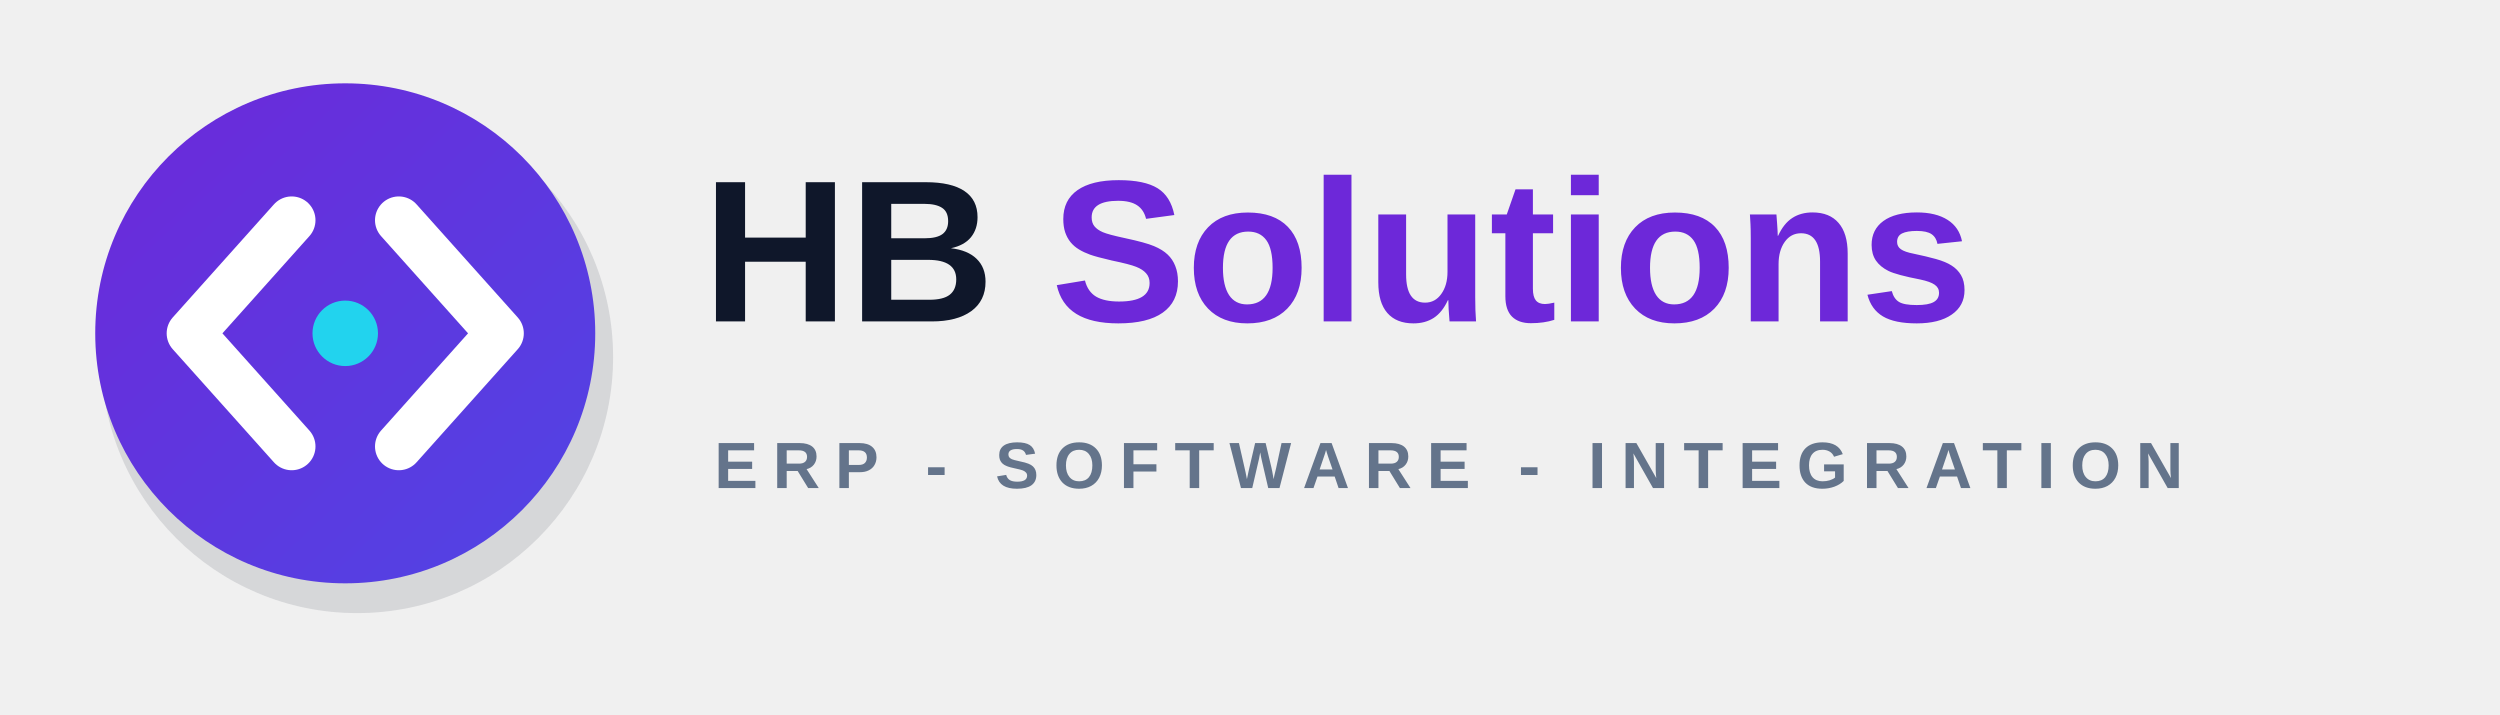
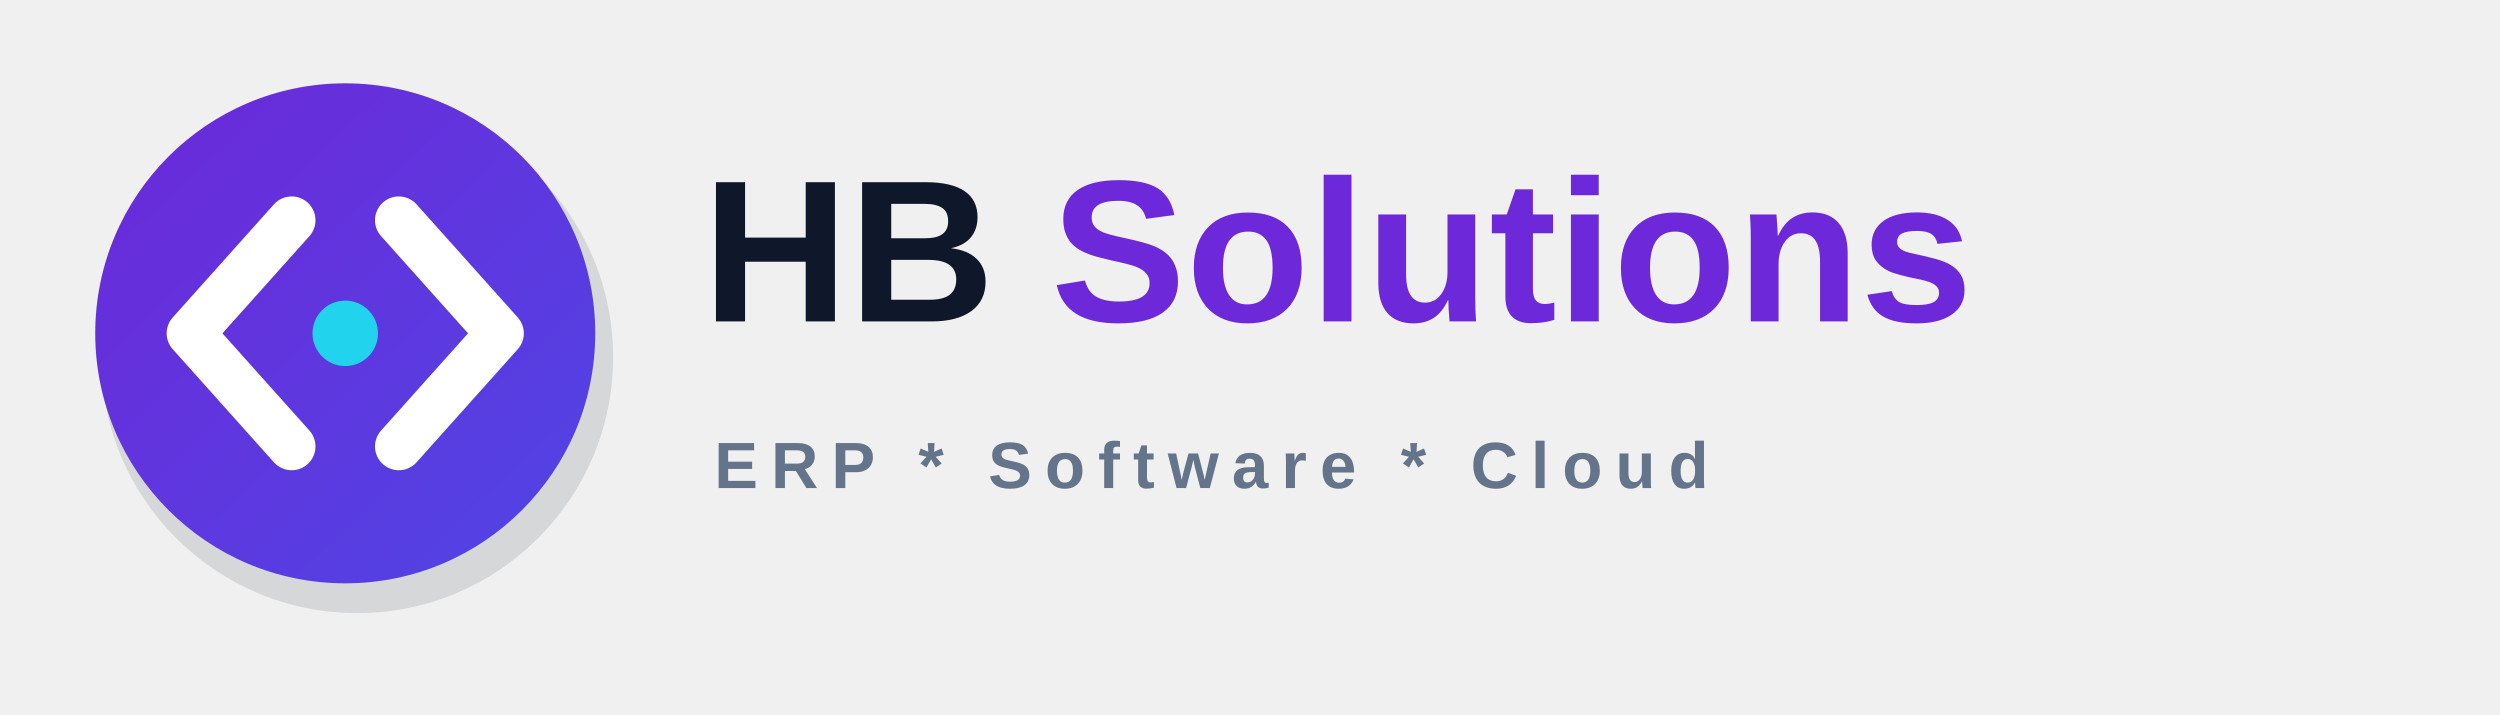
<svg xmlns="http://www.w3.org/2000/svg" width="420" height="120" viewBox="0 0 420 120" role="img" aria-labelledby="title">
  <defs>
    <linearGradient id="brandGradient" x1="14" y1="16" x2="98" y2="104" gradientUnits="userSpaceOnUse">
      <stop offset="0" stop-color="#6D28D9" />
      <stop offset="1" stop-color="#4F46E5" />
    </linearGradient>
  </defs>
  <circle cx="60" cy="60" r="43" fill="#0F172A" opacity="0.12" />
  <circle cx="58" cy="56" r="42" fill="url(#brandGradient)" />
  <g fill="none" stroke="#FFFFFF" stroke-width="8" stroke-linecap="round" stroke-linejoin="round">
    <path d="M49 37 L32 56 L49 75" />
    <path d="M67 37 L84 56 L67 75" />
  </g>
  <circle cx="58" cy="56" r="5.5" fill="#22D3EE" />
  <text x="118" y="54" font-family="Poppins, Segoe UI, Arial, sans-serif" font-size="34" font-weight="800" fill="#0F172A">
    HB <tspan fill="#6D28D9">Solutions</tspan>
  </text>
-   <text x="120" y="82" font-family="Poppins, Segoe UI, Arial, sans-serif" font-size="11" font-weight="700" letter-spacing="2.5" fill="#64748B">
-     ERP - SOFTWARE - INTEGRATION
+   <text x="120" y="82" font-family="Poppins, Segoe UI, Arial, sans-serif" font-size="11" font-weight="700" letter-spacing="2.2" fill="#64748B">
+     ERP * Software * Cloud
  </text>
</svg>
